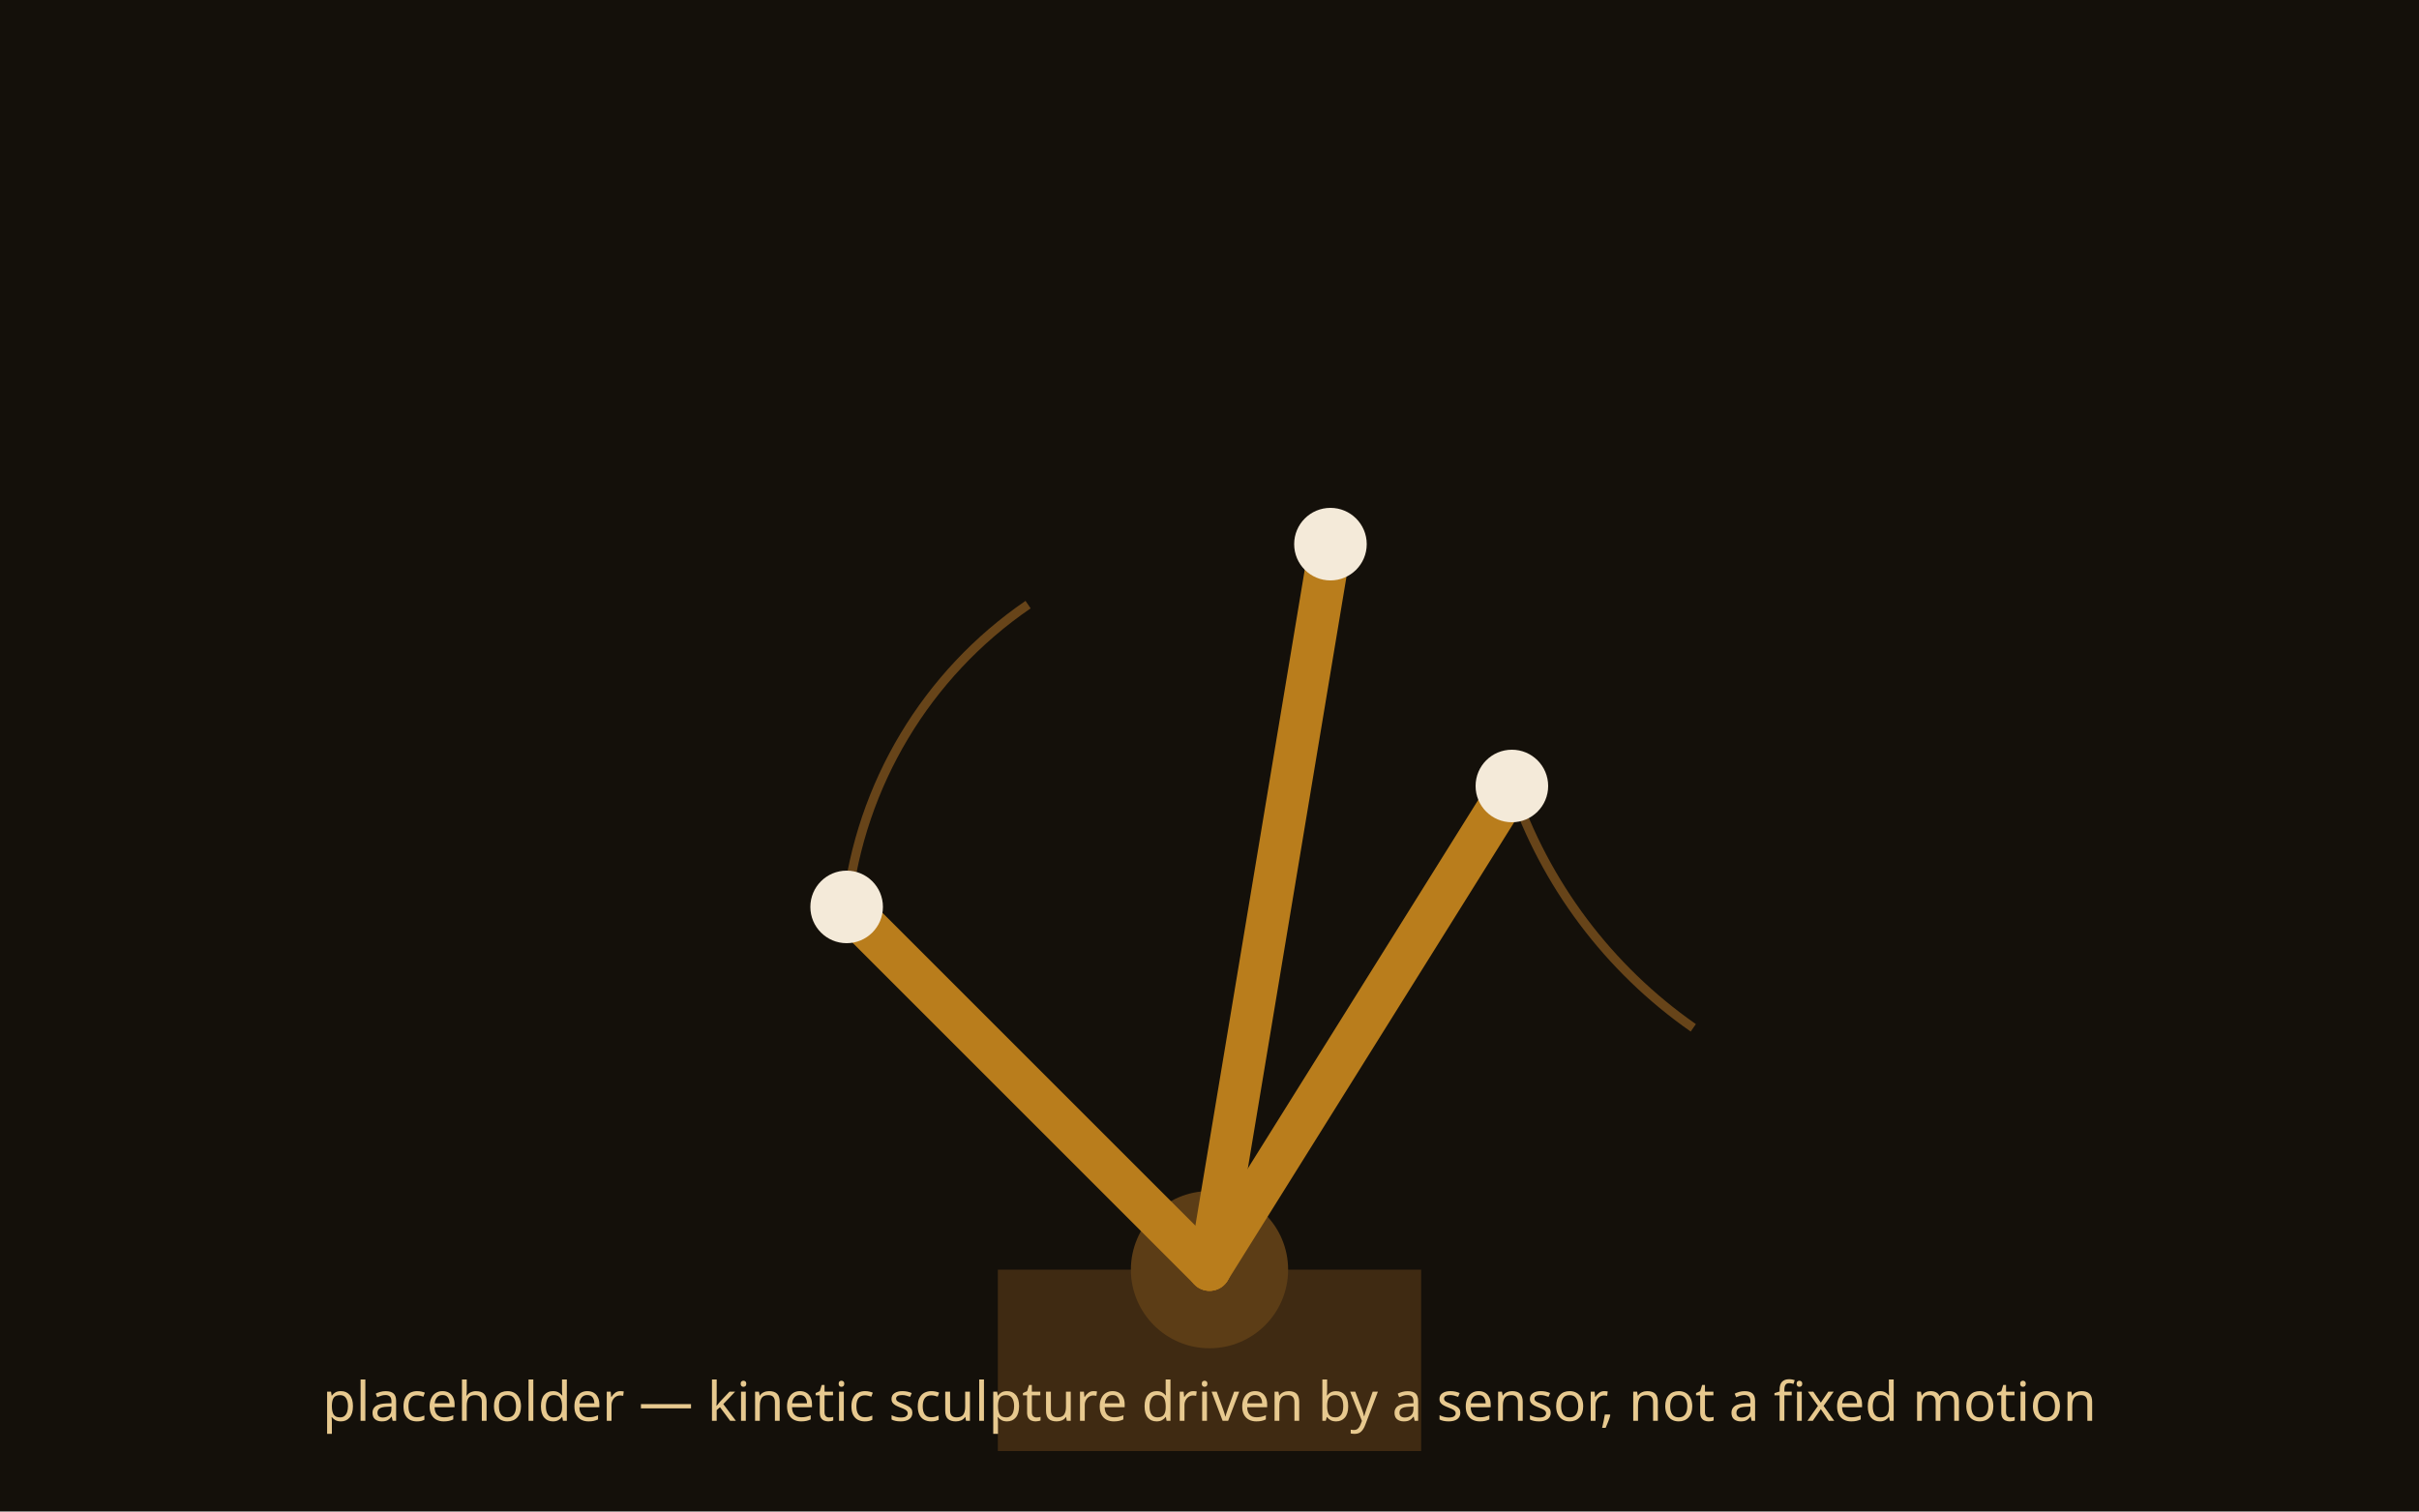
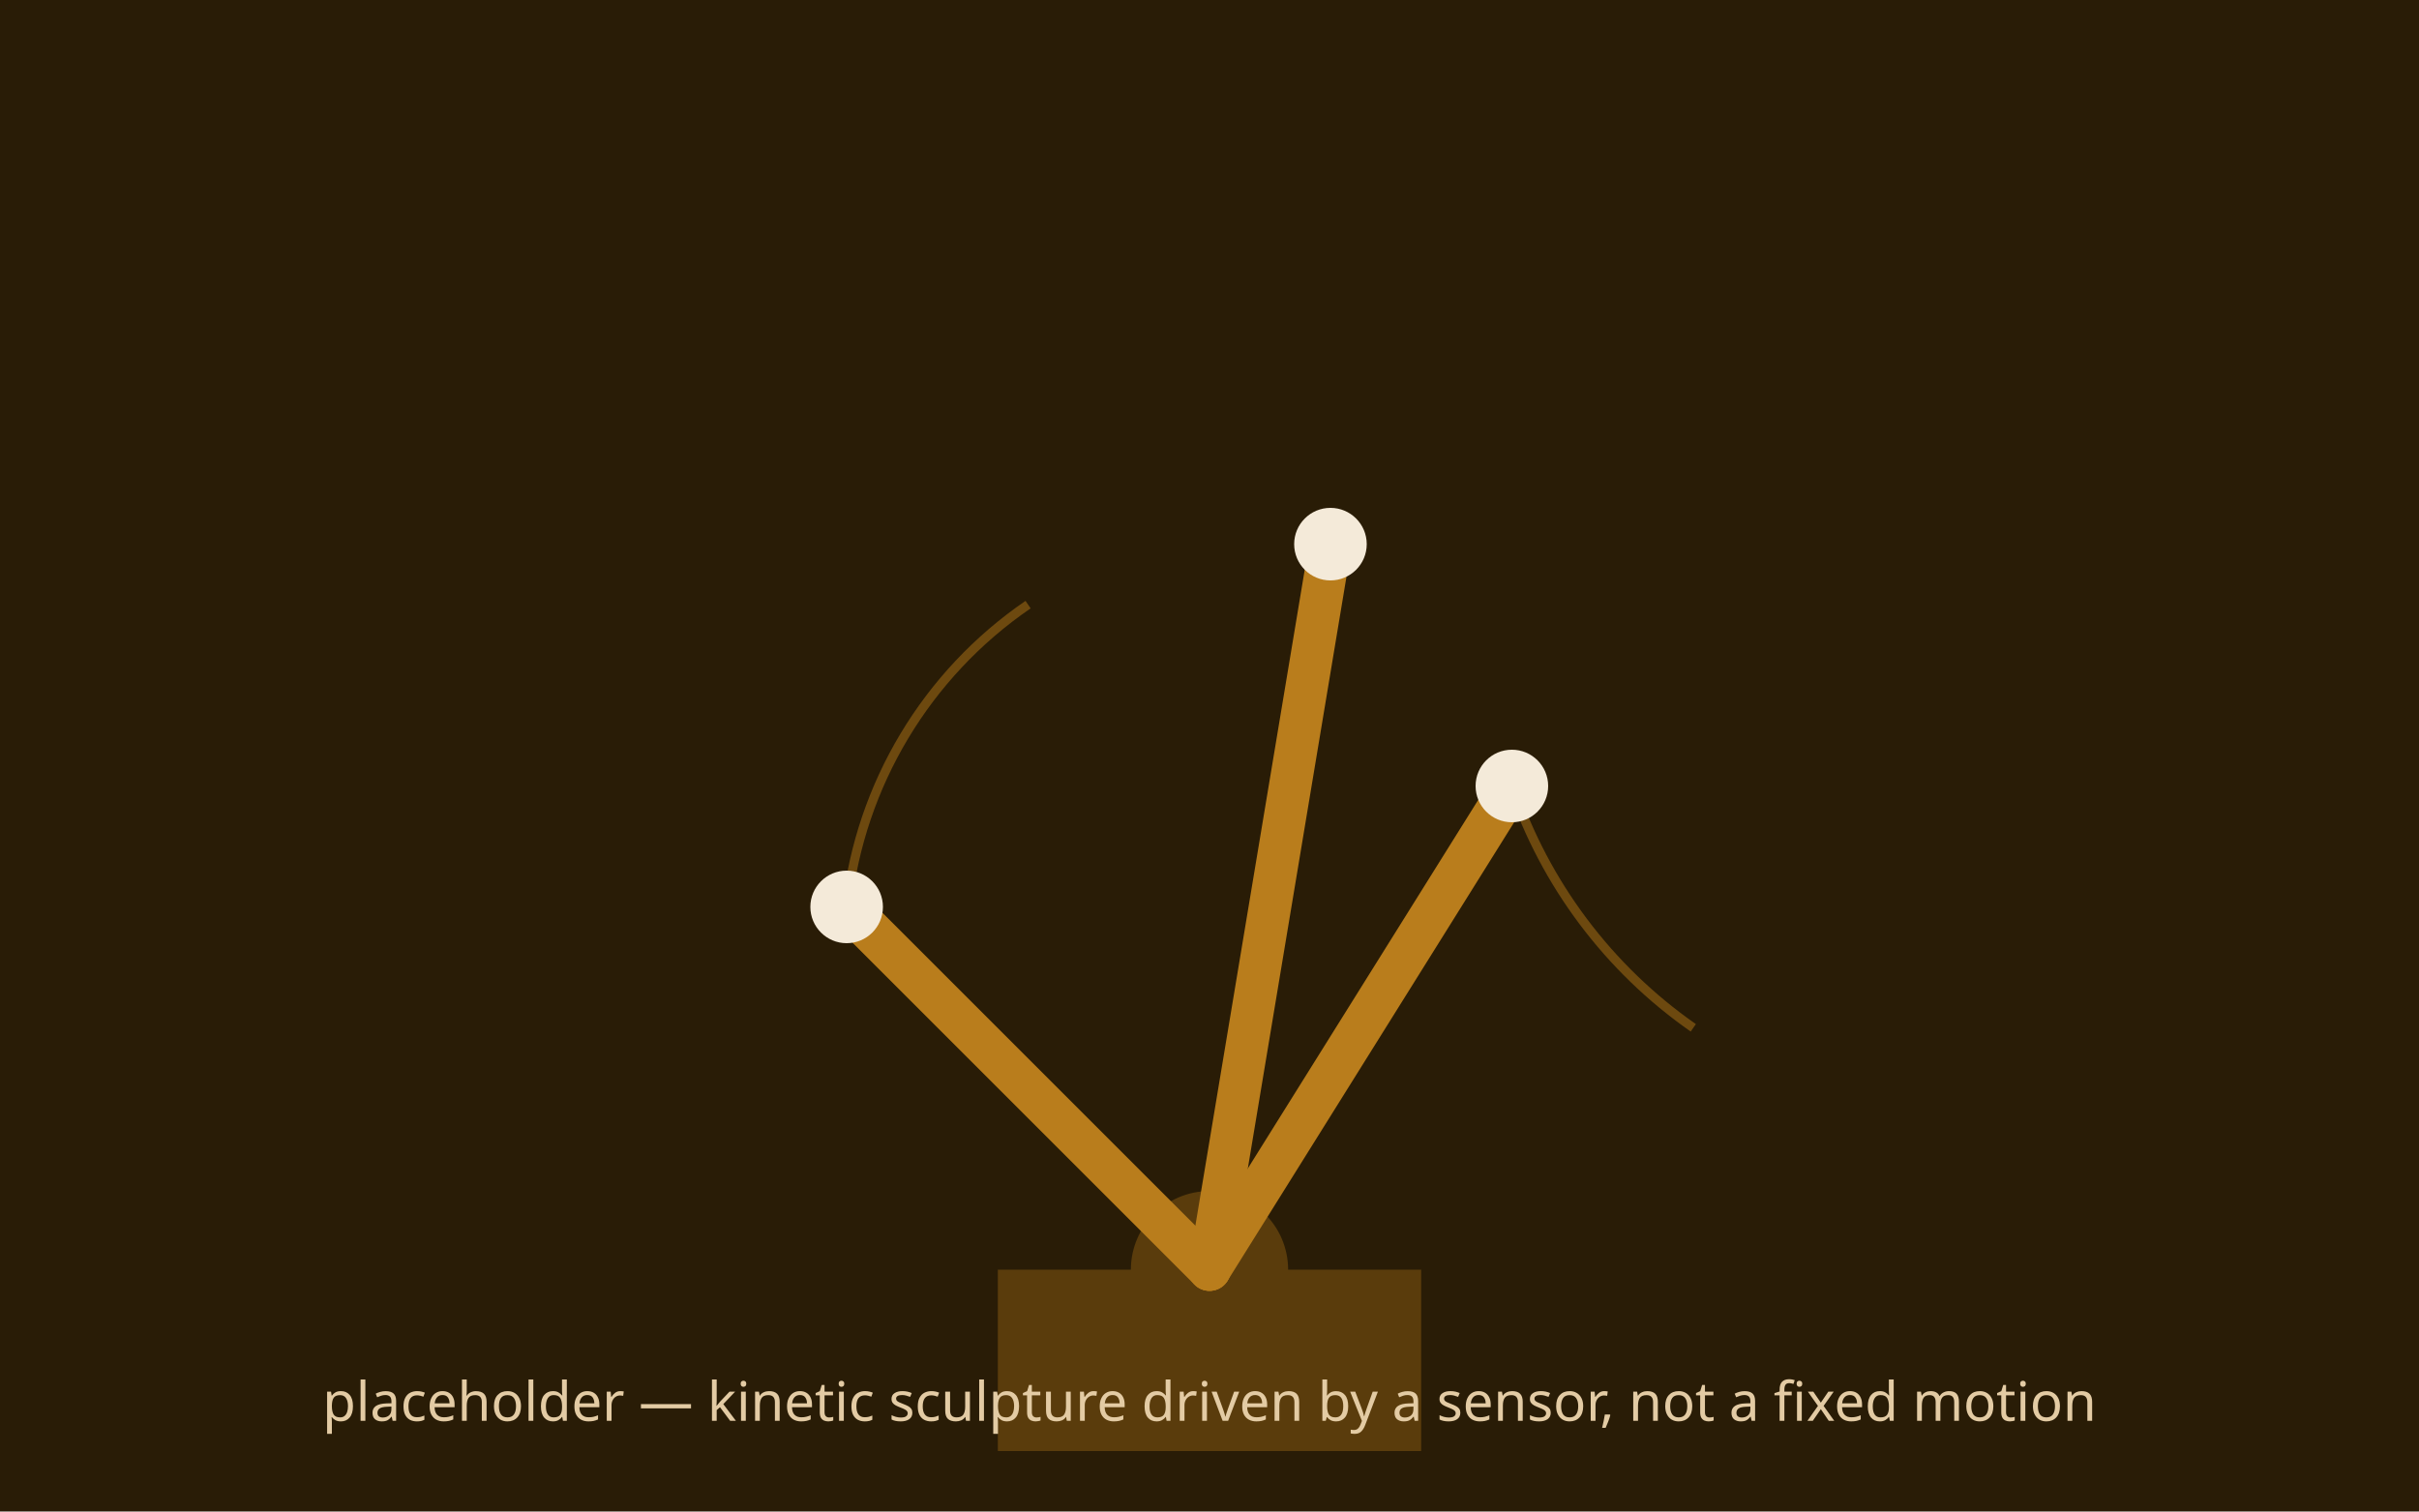
<svg xmlns="http://www.w3.org/2000/svg" viewBox="0 0 800 500" width="800" height="500" role="img" aria-label="Placeholder illustration of a kinetic sculpture with a hidden motor, its arms shown mid-motion with motion lines suggesting sensor-driven movement rather than a fixed loop">
-   <rect width="800" height="500" fill="#14100a" />
-   <rect x="330" y="420" width="140" height="60" fill="#3f2a12" />
-   <circle cx="400" cy="420" r="26" fill="#5c3d16" />
+   <rect width="800" height="500" fill="#291c06" />
+   <rect x="330" y="420" width="140" height="60" fill="#5a3c0c" />
+   <circle cx="400" cy="420" r="26" fill="#5a3c0c" />
  <g stroke="#b97d1c" stroke-width="14" stroke-linecap="round" fill="none">
    <line x1="400" y1="420" x2="280" y2="300" />
    <line x1="400" y1="420" x2="500" y2="260" />
    <line x1="400" y1="420" x2="440" y2="180" />
  </g>
-   <g stroke="#8a5a20" stroke-width="3" fill="none" opacity="0.7">
+   <g stroke="#8a5c13" stroke-width="3" fill="none" opacity="0.7">
    <path d="M280,300 A140,140 0 0,1 340,200" />
    <path d="M500,260 A160,160 0 0,0 560,340" />
  </g>
  <circle cx="280" cy="300" r="12" fill="#f4ead9" />
  <circle cx="500" cy="260" r="12" fill="#f4ead9" />
  <circle cx="440" cy="180" r="12" fill="#f4ead9" />
-   <text x="400" y="470" font-family="sans-serif" font-size="18" fill="#e7c98f" text-anchor="middle">placeholder — kinetic sculpture driven by a sensor, not a fixed motion</text>
+   <text x="400" y="470" font-family="sans-serif" font-size="18" fill="#e3cba4" text-anchor="middle">placeholder — kinetic sculpture driven by a sensor, not a fixed motion</text>
</svg>
